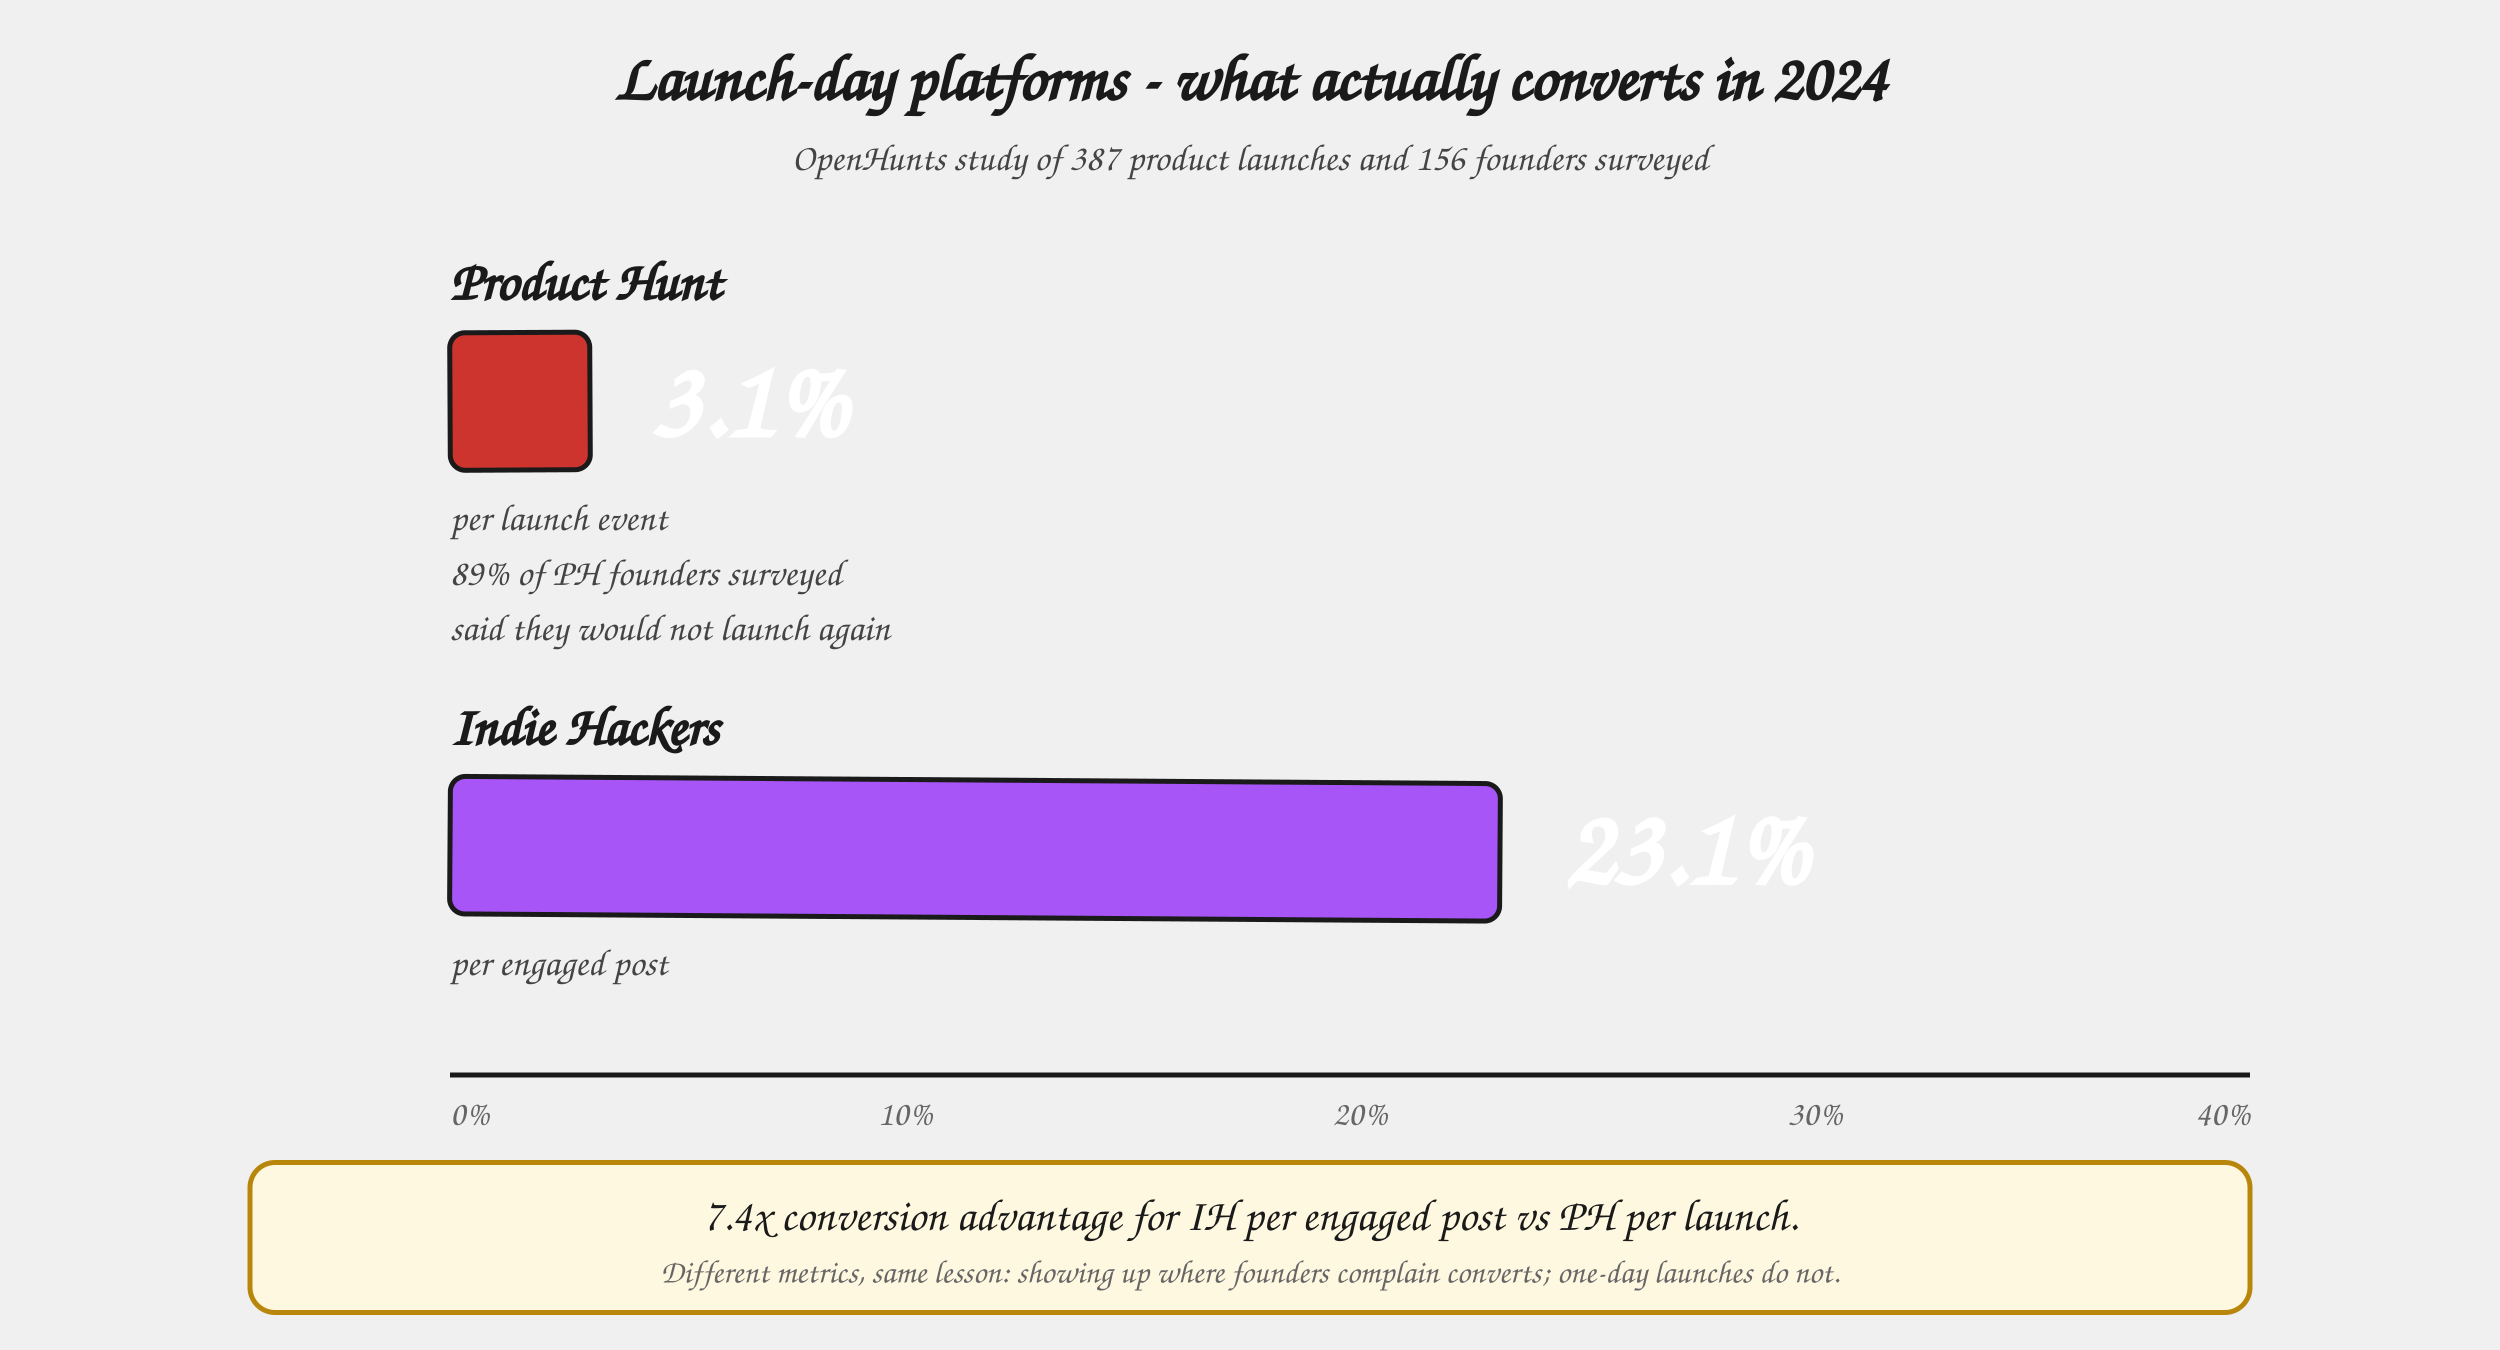
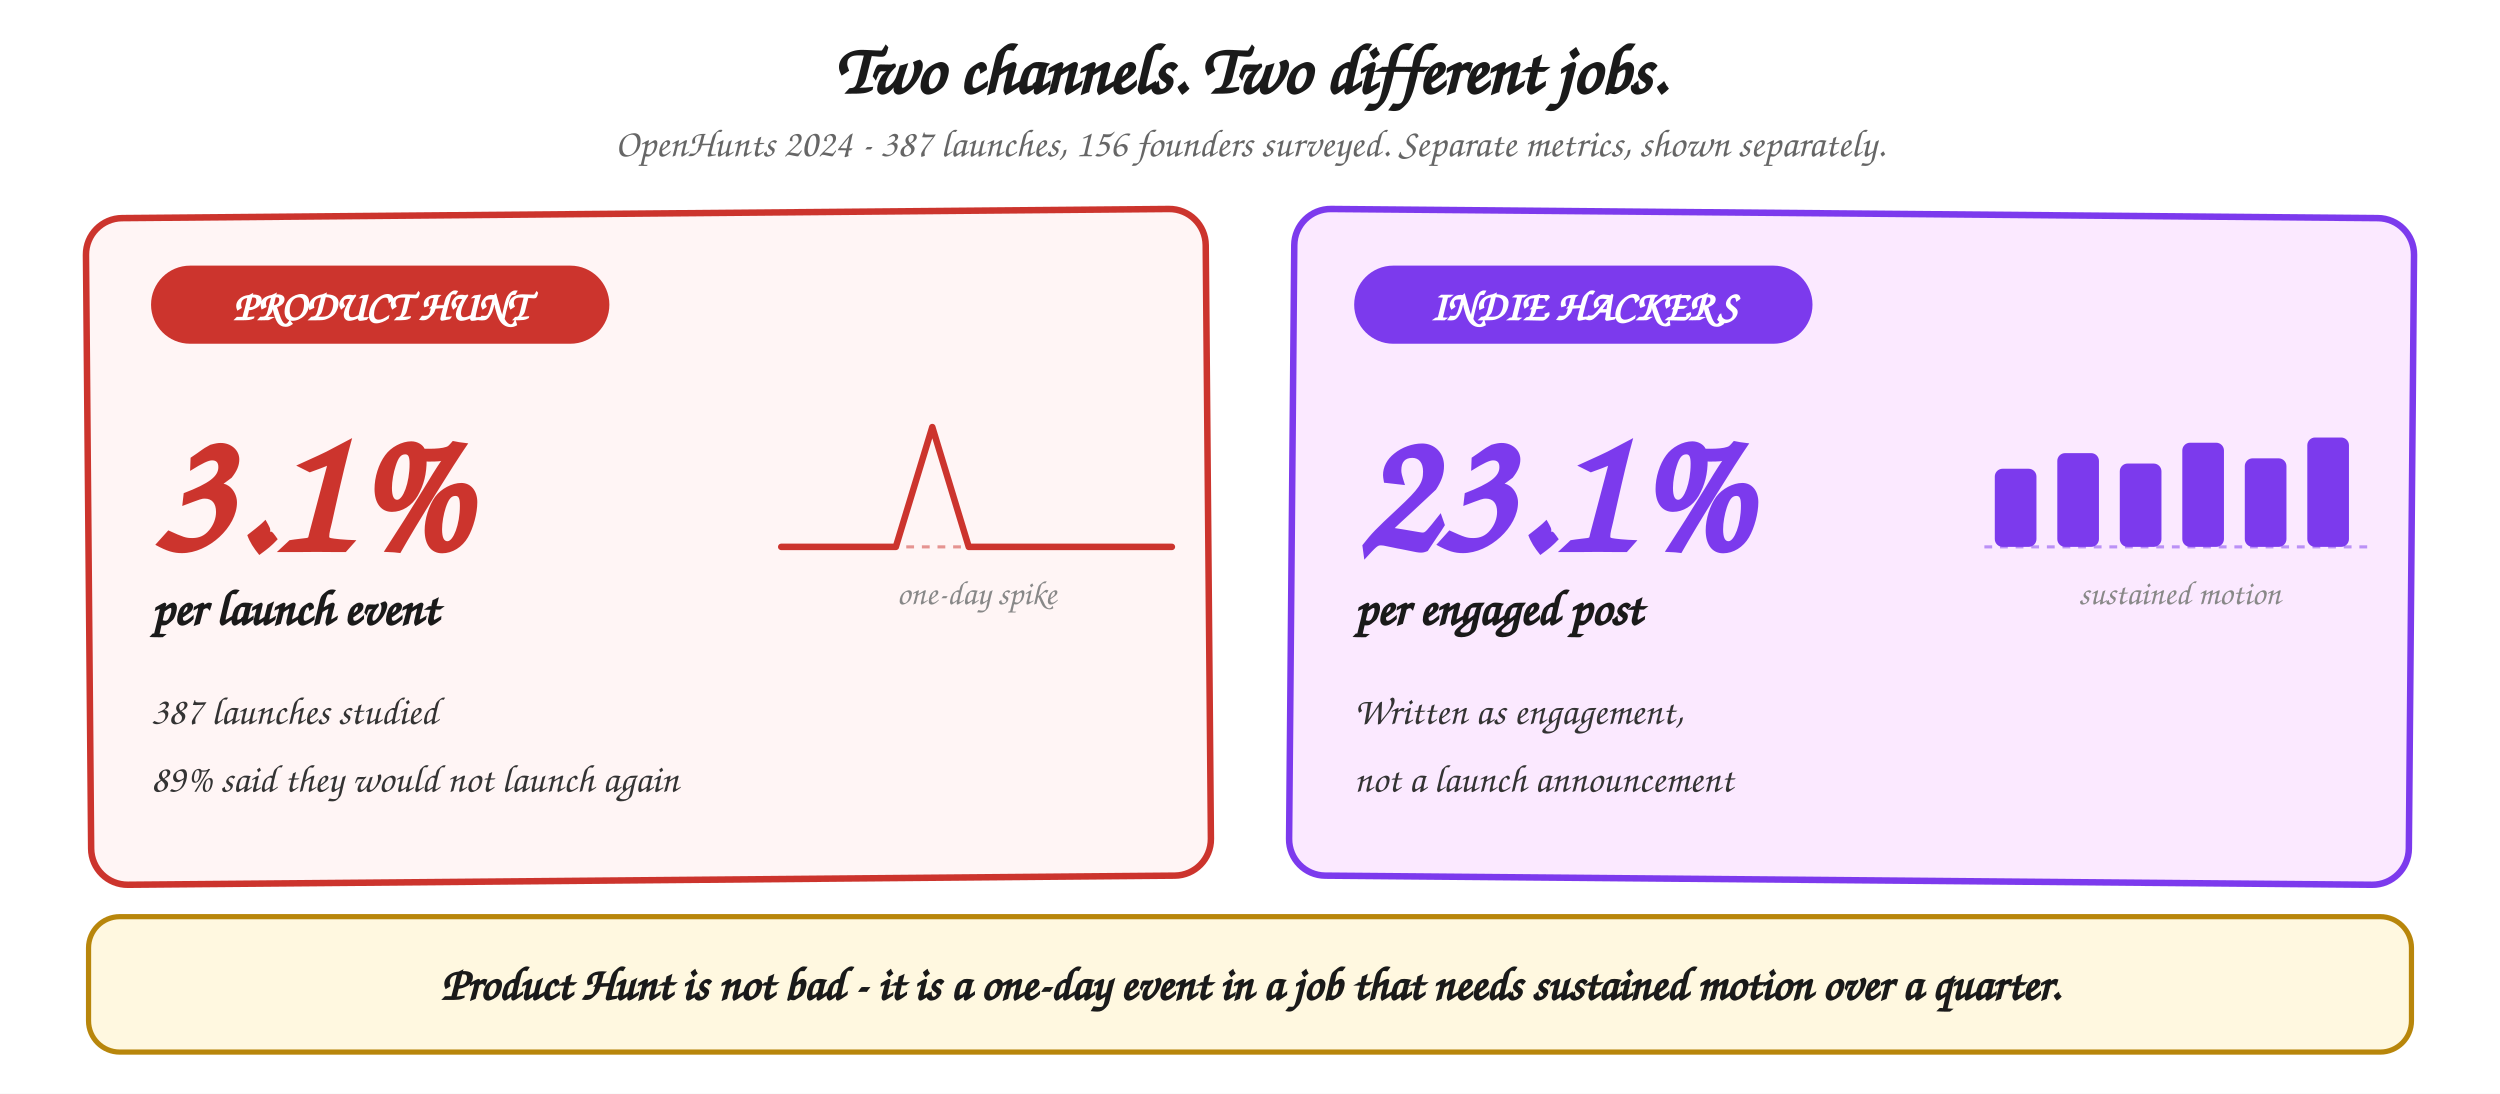
- <svg xmlns="http://www.w3.org/2000/svg" viewBox="0 0 1000 540" role="img" aria-labelledby="phih-title">
+ <svg xmlns="http://www.w3.org/2000/svg" viewBox="0 0 960 420" role="img" aria-labelledby="phih2-title">
  <defs>
    <style>
-       .heading       { font-family: "Caveat", "Patrick Hand", cursive; font-size: 26px; fill: #1a1a1a; font-weight: 700; }
-       .bar-stat      { font-family: "Caveat", "Patrick Hand", cursive; font-size: 44px; fill: #fff; font-weight: 700; }
-       .bar-label     { font-family: "Caveat", "Patrick Hand", cursive; font-size: 22px; fill: #1a1a1a; font-weight: 700; }
-       .bar-note      { font-family: "Caveat", "Patrick Hand", cursive; font-size: 15px; fill: #444; font-style: italic; }
-       .axis          { font-family: "Caveat", "Patrick Hand", cursive; font-size: 14px; fill: #666; }
-       .insight       { font-family: "Caveat", "Patrick Hand", cursive; font-size: 18px; fill: #1a1a1a; font-weight: 600; }
-       .bar-ph        { fill: #cc342d; stroke: #1a1a1a; stroke-width: 2; }
-       .bar-ih        { fill: #a855f7; stroke: #1a1a1a; stroke-width: 2; }
-       .source        { font-family: "Caveat", "Patrick Hand", cursive; font-size: 13px; fill: #666; }
+       .h      { font-family: "Patrick Hand", "Caveat", "Comic Sans MS", cursive; }
+       .title  { font-size: 27px; font-weight: bold; fill: #1a1a1a; }
+       .sub    { font-size: 15px; fill: #666; font-style: italic; }
+       .stamptx{ font-size: 16px; font-weight: bold; fill: #fff; }
+       .big-ph { font-size: 68px; font-weight: bold; fill: #cc342d; }
+       .big-ih { font-size: 68px; font-weight: bold; fill: #7c3aed; }
+       .metric { font-size: 19px; font-weight: bold; fill: #1a1a1a; }
+       .fact   { font-size: 15px; fill: #333; }
+       .motif  { font-size: 13px; fill: #888; font-style: italic; }
+       .note   { font-size: 18px; font-weight: bold; fill: #1a1a1a; }
+       .card-ph{ fill: #fff5f5; stroke: #cc342d; stroke-width: 2.5; }
+       .card-ih{ fill: #fbe9ff; stroke: #7c3aed; stroke-width: 2.5; }
    </style>
  </defs>
-   <text x="500" y="40" class="heading" text-anchor="middle">Launch-day platforms - what actually converts in 2024</text>
-   <text x="500" y="68" class="bar-note" text-anchor="middle">OpenHunts study of 387 product launches and 156 founders surveyed</text>
-   <line x1="180" y1="430" x2="900" y2="430" stroke="#1a1a1a" stroke-width="2" />
-   <text x="180" y="450" class="axis" text-anchor="start">0%</text>
-   <text x="362" y="450" class="axis" text-anchor="middle">10%</text>
-   <text x="544" y="450" class="axis" text-anchor="middle">20%</text>
-   <text x="726" y="450" class="axis" text-anchor="middle">30%</text>
-   <text x="900" y="450" class="axis" text-anchor="end">40%</text>
-   <text x="180" y="120" class="bar-label">Product Hunt</text>
-   <rect x="180" y="133" width="56" height="55" rx="6" class="bar-ph" transform="rotate(-0.3 208 160)" />
-   <text x="260" y="175" class="bar-stat" fill="#cc342d">3.1%</text>
-   <text x="180" y="212" class="bar-note">per launch event</text>
-   <text x="180" y="234" class="bar-note">89% of PH founders surveyed</text>
-   <text x="180" y="256" class="bar-note">said they would not launch again</text>
-   <text x="180" y="298" class="bar-label">Indie Hackers</text>
-   <rect x="180" y="312" width="420" height="55" rx="6" class="bar-ih" transform="rotate(0.4 390 339)" />
-   <text x="625" y="354" class="bar-stat" fill="#a855f7">23.1%</text>
-   <text x="180" y="390" class="bar-note">per engaged post</text>
-   <rect x="100" y="465" width="800" height="60" rx="10" fill="#fff8e0" stroke="#b8860b" stroke-width="2" />
-   <text x="500" y="492" class="insight" text-anchor="middle">7.4x conversion advantage for IH per engaged post vs PH per launch.</text>
-   <text x="500" y="513" class="source" text-anchor="middle">Different metrics, same lesson: showing up where founders complain converts; one-day launches do not.</text>
+   <rect width="960" height="420" fill="#ffffff" />
+   <text x="480" y="36" text-anchor="middle" class="h title">Two channels. Two different jobs.</text>
+   <text x="480" y="60" text-anchor="middle" class="h sub">OpenHunts 2024 - 387 launches, 156 founders surveyed. Separate metrics, shown separately.</text>
+   <rect x="34" y="82" width="430" height="256" rx="14" class="card-ph" transform="rotate(-0.5 249 210)" />
+   <rect x="58" y="102" width="176" height="30" rx="15" fill="#cc342d" />
+   <text x="146" y="123" text-anchor="middle" class="h stamptx">PRODUCT HUNT</text>
+   <text x="58" y="212" class="h big-ph">3.1%</text>
+   <text x="58" y="240" class="h metric">per launch event</text>
+   <text x="58" y="278" class="h fact">387 launches studied</text>
+   <text x="58" y="304" class="h fact">89% said they would not launch again</text>
+   <g transform="translate(300,150)">
+     <polyline points="0,60 44,60 58,14 72,60 150,60" fill="none" stroke="#cc342d" stroke-width="2.5" stroke-linejoin="round" stroke-linecap="round" />
+     <line x1="0" y1="60" x2="150" y2="60" stroke="#cc342d" stroke-width="1.2" stroke-dasharray="3,3" opacity="0.5" />
+     <text x="75" y="82" text-anchor="middle" class="h motif">one-day spike</text>
+   </g>
+   <rect x="496" y="82" width="430" height="256" rx="14" class="card-ih" transform="rotate(0.5 711 210)" />
+   <rect x="520" y="102" width="176" height="30" rx="15" fill="#7c3aed" />
+   <text x="608" y="123" text-anchor="middle" class="h stamptx">INDIE HACKERS</text>
+   <text x="520" y="212" class="h big-ih">23.1%</text>
+   <text x="520" y="240" class="h metric">per engaged post</text>
+   <text x="520" y="278" class="h fact">Written as engagement,</text>
+   <text x="520" y="304" class="h fact">not a launch announcement</text>
+   <g transform="translate(762,150)">
+     <line x1="0" y1="60" x2="150" y2="60" stroke="#7c3aed" stroke-width="1.2" stroke-dasharray="3,3" opacity="0.5" />
+     <rect x="4" y="30" width="16" height="30" rx="3" fill="#7c3aed" />
+     <rect x="28" y="24" width="16" height="36" rx="3" fill="#7c3aed" />
+     <rect x="52" y="28" width="16" height="32" rx="3" fill="#7c3aed" />
+     <rect x="76" y="20" width="16" height="40" rx="3" fill="#7c3aed" />
+     <rect x="100" y="26" width="16" height="34" rx="3" fill="#7c3aed" />
+     <rect x="124" y="18" width="16" height="42" rx="3" fill="#7c3aed" />
+     <text x="75" y="82" text-anchor="middle" class="h motif">sustained motion</text>
+   </g>
+   <rect x="34" y="352" width="892" height="52" rx="12" fill="#fff8e0" stroke="#b8860b" stroke-width="2" />
+   <text x="480" y="384" text-anchor="middle" class="h note">Product Hunt is not bad - it is a one-day event in a job that needs sustained motion over a quarter.</text>
</svg>
